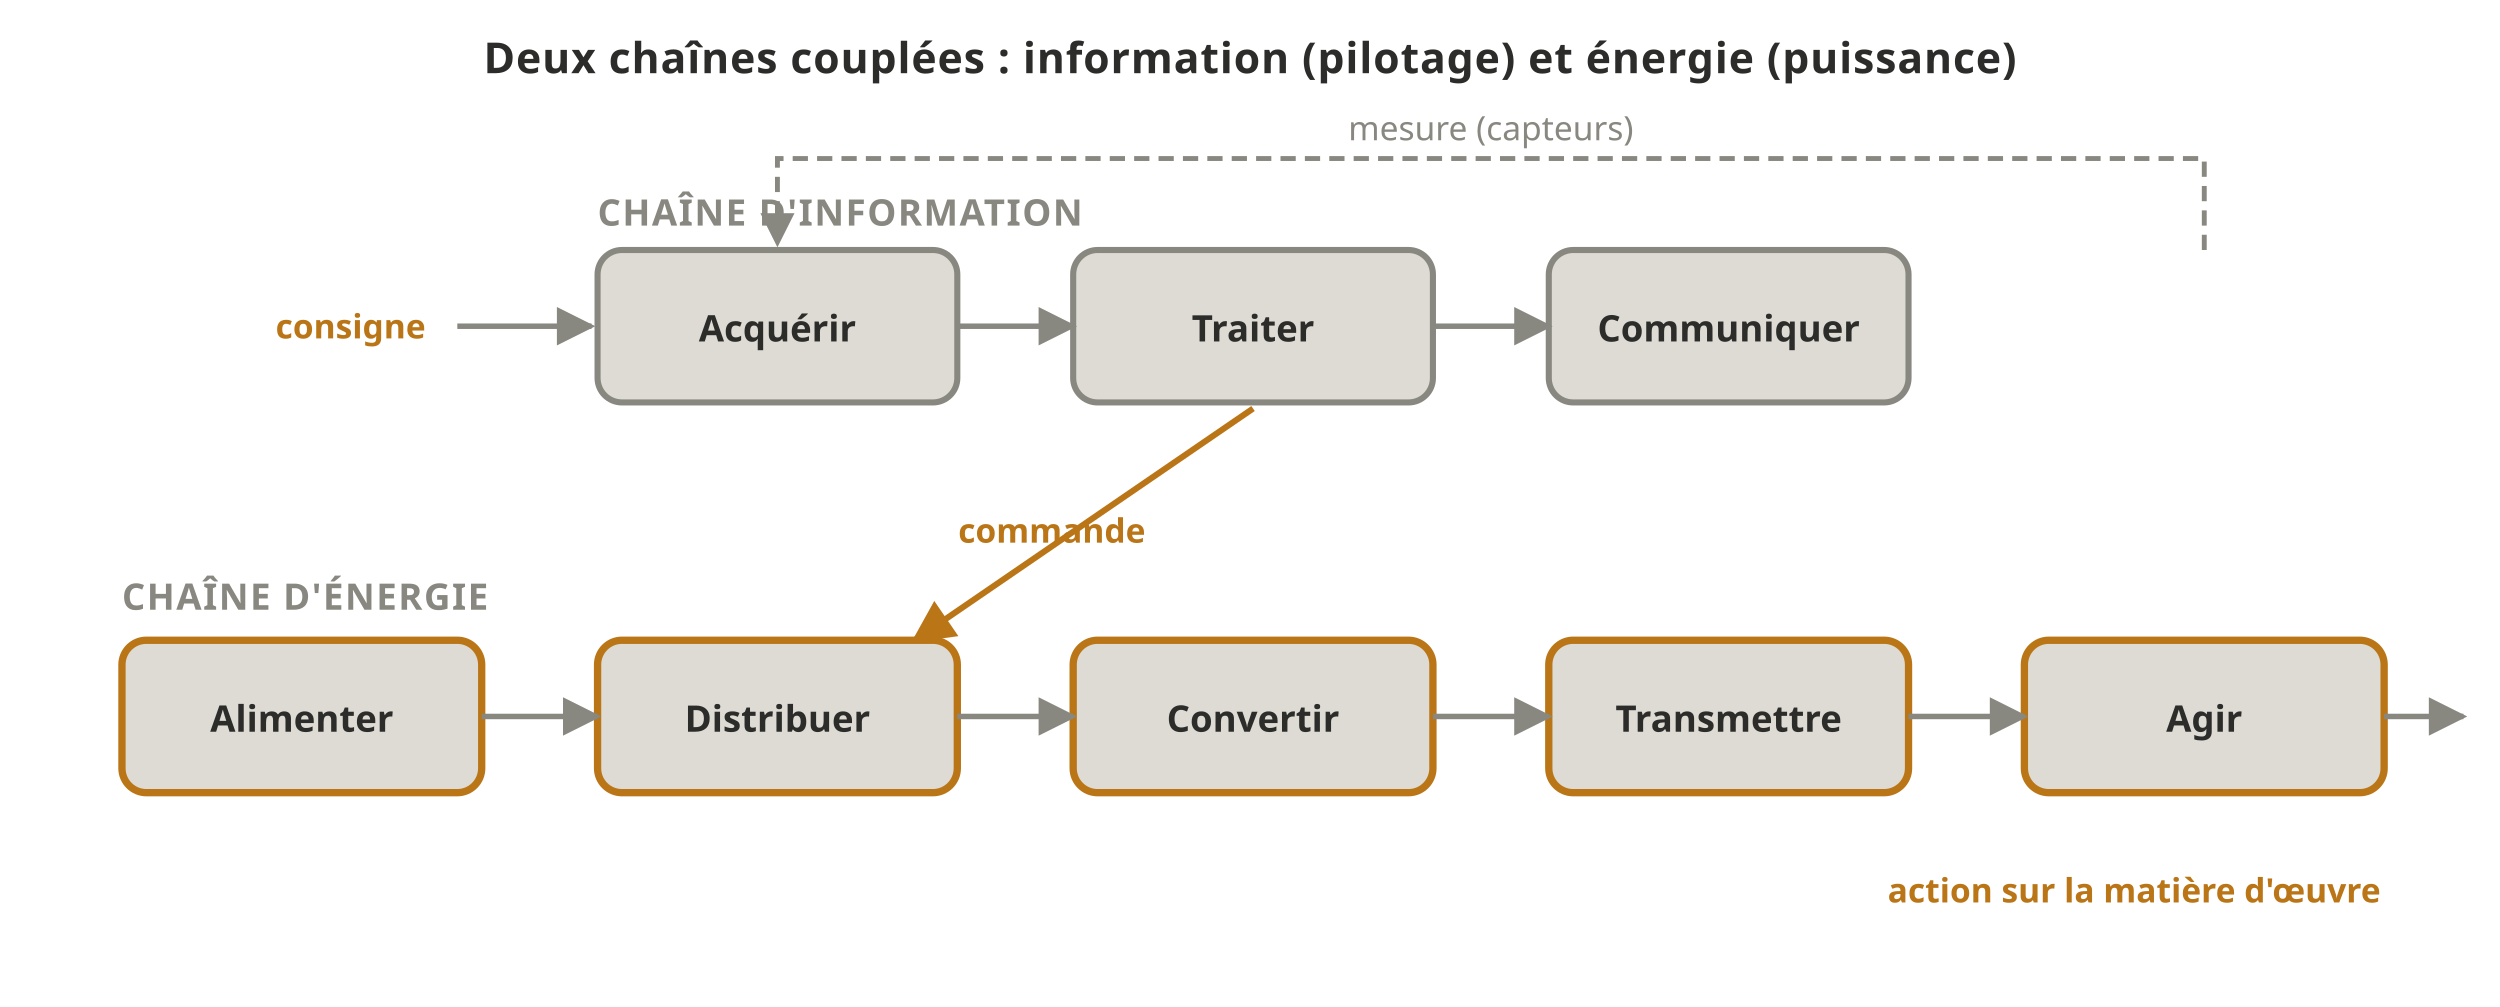
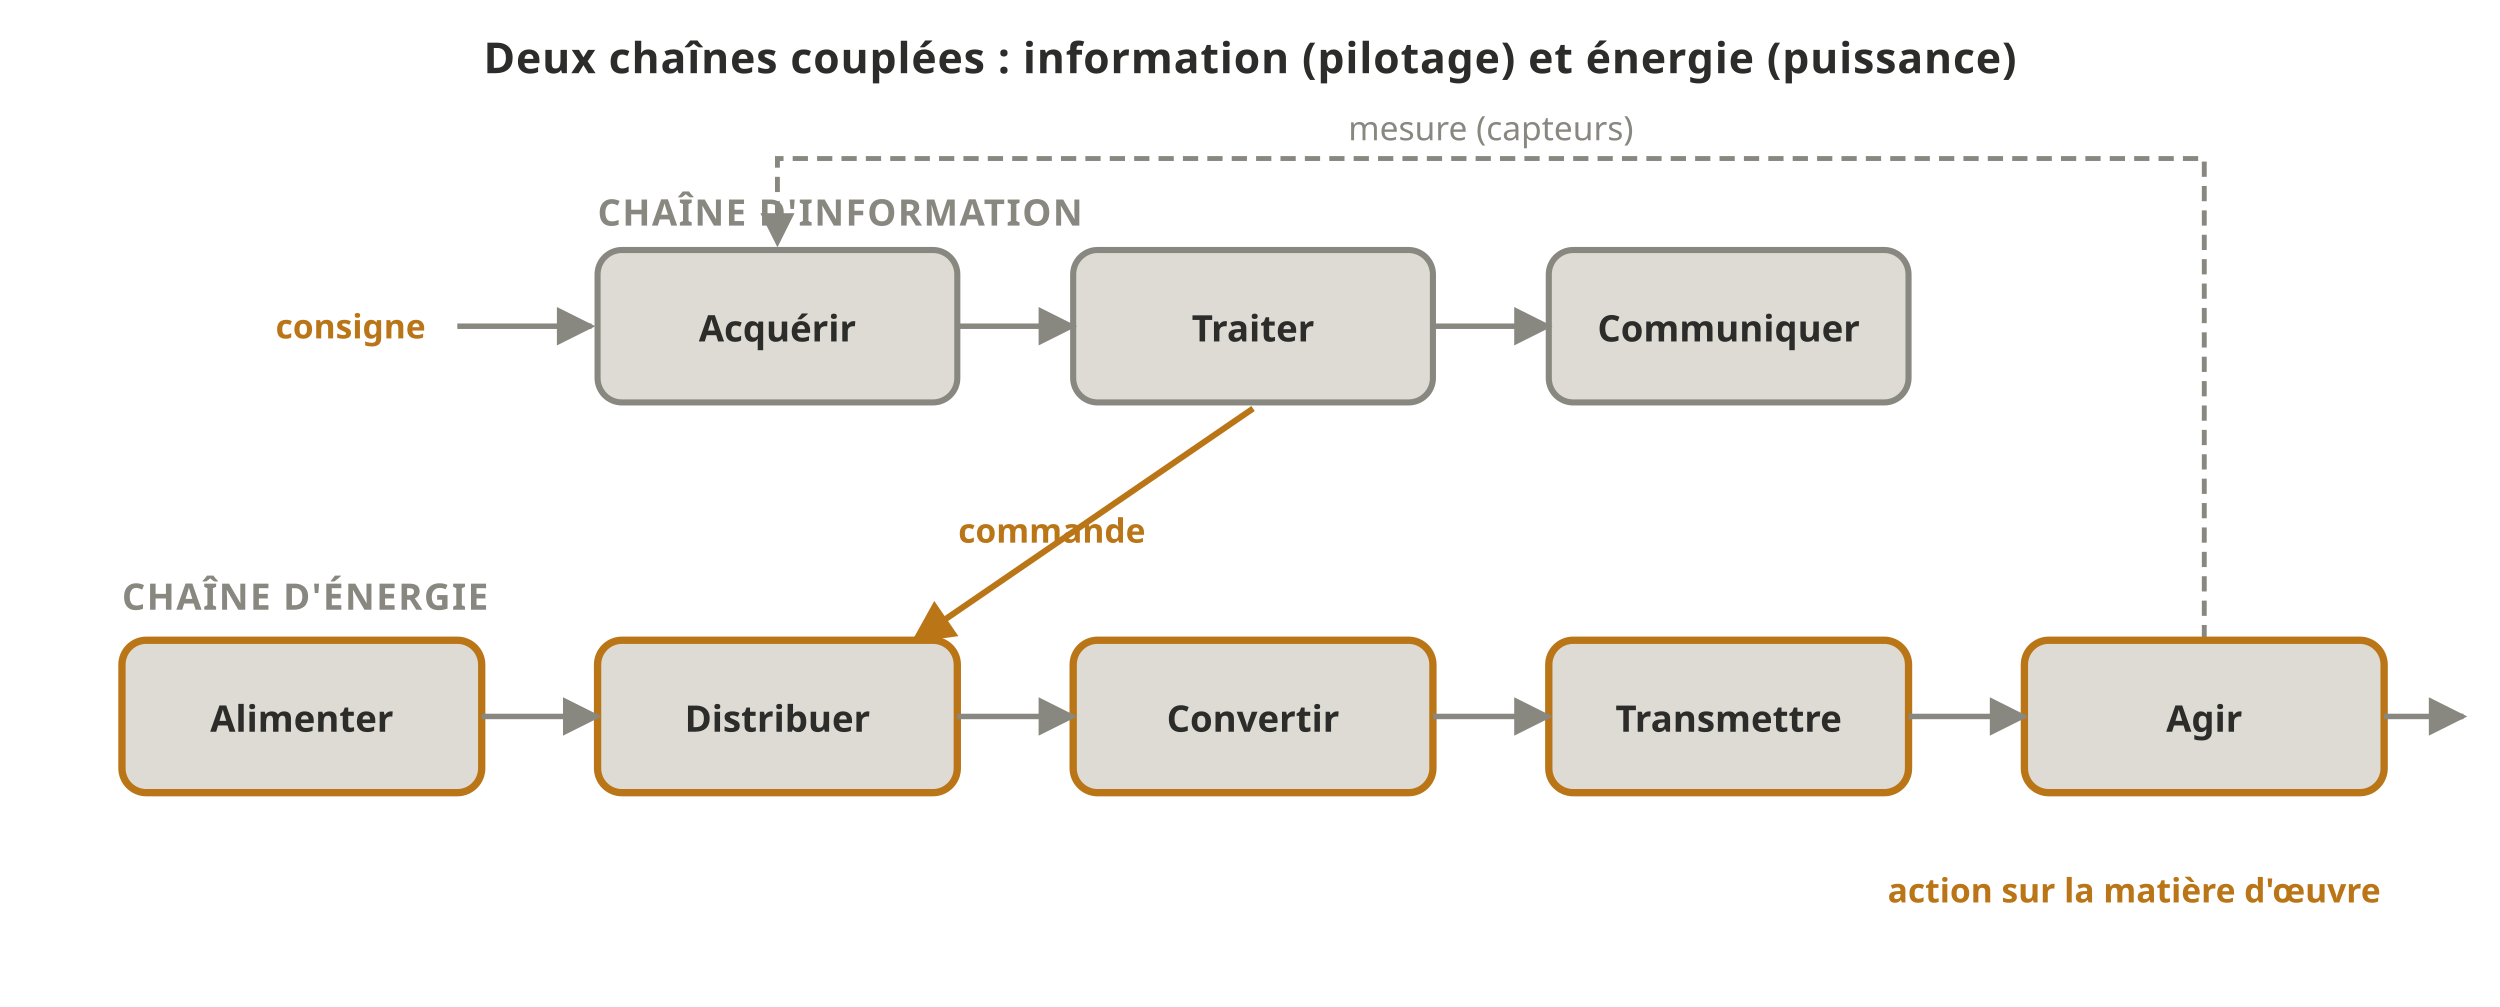
<svg xmlns="http://www.w3.org/2000/svg" viewBox="0 0 820 330" role="img" aria-labelledby="tg dg">
  <defs>
    <style>
      .ttl { font:700 14px sans-serif; text-anchor:middle; fill:#2C2C2A; letter-spacing:.3px; }
      .hd { font:700 12px sans-serif; fill:#888780; letter-spacing:.5px; }
      .be { fill:#DDDBD3; stroke:#BA7517; stroke-width:2.4; }
      .bi { fill:#DDDBD3; stroke:#888780; stroke-width:2; }
      .bt { font:700 12px sans-serif; text-anchor:middle; fill:#2C2C2A; }
      .flow { stroke:#888780; stroke-width:1.8; fill:none; marker-end:url(#ag1); }
      .cmd { stroke:#BA7517; stroke-width:2; fill:none; marker-end:url(#ag2); }
      .meas { stroke:#888780; stroke-width:1.6; fill:none; stroke-dasharray:5 3; marker-end:url(#ag1); }
      .io { font:700 11px sans-serif; text-anchor:middle; fill:#BA7517; }
      .cap { font:400 11px sans-serif; text-anchor:middle; fill:#888780; }
      .ag1 { fill:#888780; } .ag2 { fill:#BA7517; }
      @media (prefers-color-scheme: dark) {
        .ttl { fill:#F1EFE8; } .hd { fill:#BBBBBB; }
        .be { fill:#4A4A48; stroke:#EF9F27; } .bi { fill:#4A4A48; stroke:#BBBBBB; } .bt { fill:#F1EFE8; }
        .flow { stroke:#BBBBBB; } .cmd { stroke:#EF9F27; } .meas { stroke:#BBBBBB; }
        .io { fill:#EF9F27; } .cap { fill:#BBBBBB; } .ag1 { fill:#BBBBBB; } .ag2 { fill:#EF9F27; }
      }
    </style>
    <marker id="ag1" viewBox="0 0 10 10" refX="9" refY="5" markerWidth="7" markerHeight="7" orient="auto-start-reverse">
      <path d="M0,0 L10,5 L0,10 z" class="ag1" />
    </marker>
    <marker id="ag2" viewBox="0 0 10 10" refX="9" refY="5" markerWidth="7" markerHeight="7" orient="auto-start-reverse">
      <path d="M0,0 L10,5 L0,10 z" class="ag2" />
    </marker>
  </defs>
  <text x="410" y="24" class="ttl">Deux chaînes couplées : information (pilotage) et énergie (puissance)</text>
-   <path d="M723,82 L723,52 L255,52 L255,80" class="meas" />
+   <path d="M723,210 L723,52 L255,52 L255,80" class="meas" />
  <text x="489" y="46" class="cap">mesure (capteurs)</text>
  <text x="196" y="74" class="hd">CHAÎNE D'INFORMATION</text>
  <rect x="196" y="82" width="118" height="50" rx="8" class="bi" />
  <text x="255" y="112" class="bt">Acquérir</text>
  <rect x="352" y="82" width="118" height="50" rx="8" class="bi" />
  <text x="411" y="112" class="bt">Traiter</text>
  <rect x="508" y="82" width="118" height="50" rx="8" class="bi" />
  <text x="567" y="112" class="bt">Communiquer</text>
  <line x1="314" y1="107" x2="352" y2="107" class="flow" />
  <line x1="470" y1="107" x2="508" y2="107" class="flow" />
  <line x1="150" y1="107" x2="194" y2="107" class="flow" />
  <text x="115" y="111" class="io">consigne</text>
  <path d="M411,134 L300,210" class="cmd" />
  <text x="345" y="178" class="io">commande</text>
  <text x="40" y="200" class="hd">CHAÎNE D'ÉNERGIE</text>
  <rect x="40" y="210" width="118" height="50" rx="8" class="be" />
  <text x="99" y="240" class="bt">Alimenter</text>
  <rect x="196" y="210" width="118" height="50" rx="8" class="be" />
  <text x="255" y="240" class="bt">Distribuer</text>
  <rect x="352" y="210" width="118" height="50" rx="8" class="be" />
  <text x="411" y="240" class="bt">Convertir</text>
  <rect x="508" y="210" width="118" height="50" rx="8" class="be" />
  <text x="567" y="240" class="bt">Transmettre</text>
  <rect x="664" y="210" width="118" height="50" rx="8" class="be" />
  <text x="723" y="240" class="bt">Agir</text>
  <line x1="158" y1="235" x2="196" y2="235" class="flow" />
  <line x1="314" y1="235" x2="352" y2="235" class="flow" />
  <line x1="470" y1="235" x2="508" y2="235" class="flow" />
  <line x1="626" y1="235" x2="664" y2="235" class="flow" />
  <line x1="782" y1="235" x2="808" y2="235" class="flow" />
  <text x="700" y="296" class="io">action sur la matière d'œuvre</text>
</svg>
